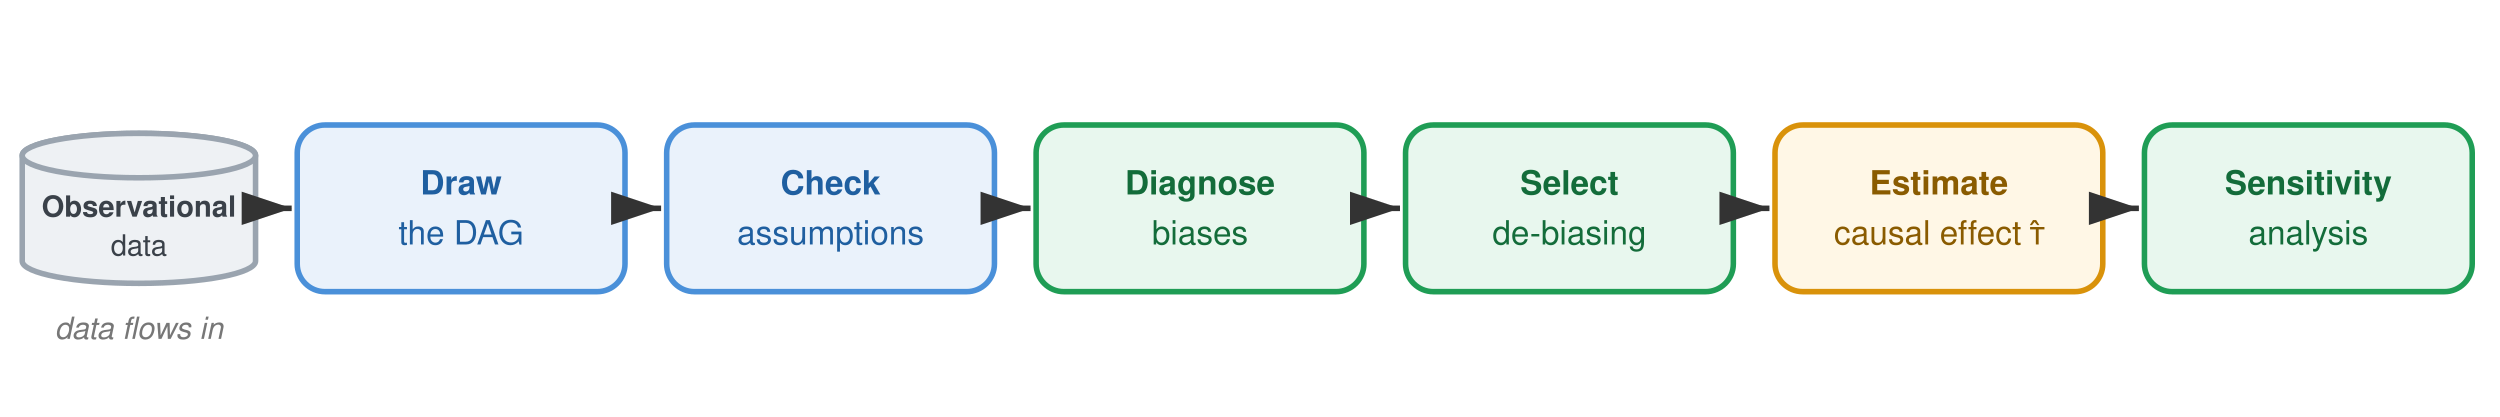
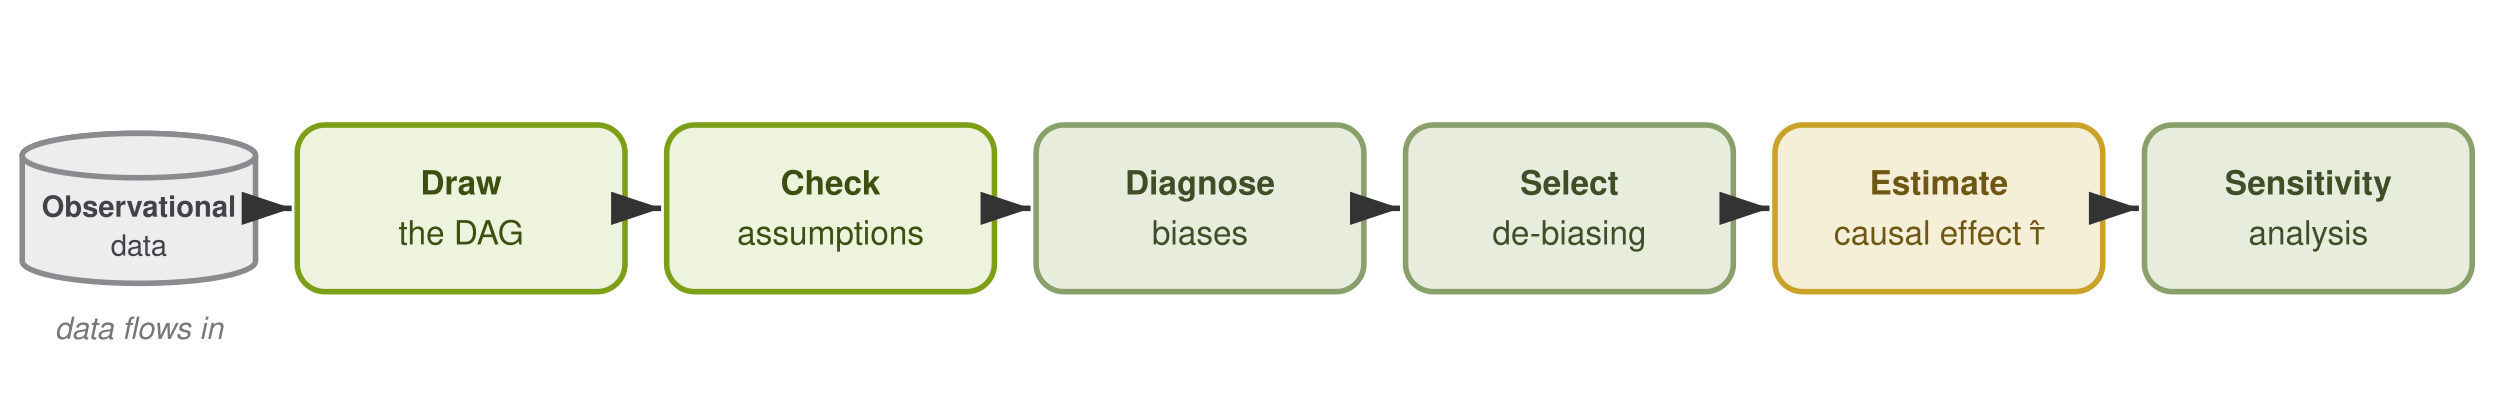
<svg xmlns="http://www.w3.org/2000/svg" width="900" height="150" viewBox="0 0 900 150" font-family="Helvetica, Arial, sans-serif">
  <style>
    .ink-l { stroke: #333; }
    .ink-t { fill: #333; }
    .muted { fill: #777; }
    .arrow { fill: #333; }
    @media (prefers-color-scheme: dark) {
      .ink-l { stroke: #c9d1d9; }
      .ink-t { fill: #e6edf3; }
      .muted { fill: #9aa4af; }
      .arrow { fill: #c9d1d9; }
    }
  </style>
  <defs>
    <marker id="arWf" markerWidth="10" markerHeight="10" refX="9" refY="3" orient="auto" markerUnits="strokeWidth">
      <path class="arrow" d="M0,0 L9,3 L0,6 Z" />
    </marker>
  </defs>
-   <path d="M8,56 L8,94 A42,8 0 0 0 92,94 L92,56 A42,8 0 0 0 8,56 Z" fill="#eef1f4" stroke="#9aa4af" stroke-width="2" />
-   <ellipse cx="50" cy="56" rx="42" ry="8" fill="#eef1f4" stroke="#9aa4af" stroke-width="2" />
-   <text x="50" y="78" text-anchor="middle" font-size="10.5" fill="#3a4149" font-weight="bold">Observational</text>
-   <text x="50" y="92" text-anchor="middle" font-size="10.5" fill="#3a4149">data</text>
+   <path d="M8,56 L8,94 A42,8 0 0 0 92,94 L92,56 A42,8 0 0 0 8,56 Z" fill="#eceded" stroke="#8a8b8e" stroke-width="2" />
+   <ellipse cx="50" cy="56" rx="42" ry="8" fill="#eceded" stroke="#8a8b8e" stroke-width="2" />
+   <text x="50" y="78" text-anchor="middle" font-size="10.5" fill="#42434a" font-weight="bold">Observational</text>
+   <text x="50" y="92" text-anchor="middle" font-size="10.5" fill="#42434a">data</text>
  <text class="muted" x="50" y="122" text-anchor="middle" font-size="11" font-style="italic">data flows in</text>
-   <rect x="107" y="45" width="118" height="60" rx="10" fill="#eaf2fb" stroke="#4a90d9" stroke-width="2" />
-   <text x="166" y="70" text-anchor="middle" font-size="12" fill="#1f5fa0" font-weight="bold">Draw</text>
-   <text x="166" y="88" text-anchor="middle" font-size="12" fill="#1f5fa0">the DAG</text>
-   <rect x="240" y="45" width="118" height="60" rx="10" fill="#eaf2fb" stroke="#4a90d9" stroke-width="2" />
-   <text x="299" y="70" text-anchor="middle" font-size="12" fill="#1f5fa0" font-weight="bold">Check</text>
-   <text x="299" y="88" text-anchor="middle" font-size="12" fill="#1f5fa0">assumptions</text>
-   <rect x="373" y="45" width="118" height="60" rx="10" fill="#e8f7ee" stroke="#1f9d55" stroke-width="2" />
-   <text x="432" y="70" text-anchor="middle" font-size="12" fill="#136c3a" font-weight="bold">Diagnose</text>
-   <text x="432" y="88" text-anchor="middle" font-size="12" fill="#136c3a">biases</text>
-   <rect x="506" y="45" width="118" height="60" rx="10" fill="#e8f7ee" stroke="#1f9d55" stroke-width="2" />
-   <text x="565" y="70" text-anchor="middle" font-size="12" fill="#136c3a" font-weight="bold">Select</text>
-   <text x="565" y="88" text-anchor="middle" font-size="12" fill="#136c3a">de-biasing</text>
-   <rect x="639" y="45" width="118" height="60" rx="10" fill="#fff7e6" stroke="#d9920a" stroke-width="2" />
-   <text x="698" y="70" text-anchor="middle" font-size="12" fill="#8a5b00" font-weight="bold">Estimate</text>
-   <text x="698" y="88" text-anchor="middle" font-size="12" fill="#8a5b00">causal effect τ̂</text>
-   <rect x="772" y="45" width="118" height="60" rx="10" fill="#e8f7ee" stroke="#1f9d55" stroke-width="2" />
-   <text x="831" y="70" text-anchor="middle" font-size="12" fill="#136c3a" font-weight="bold">Sensitivity</text>
-   <text x="831" y="88" text-anchor="middle" font-size="12" fill="#136c3a">analysis</text>
+   <rect x="107" y="45" width="118" height="60" rx="10" fill="#eef3dd" stroke="#7d9f17" stroke-width="2" />
+   <text x="166" y="70" text-anchor="middle" font-size="12" fill="#3d4f10" font-weight="bold">Draw</text>
+   <text x="166" y="88" text-anchor="middle" font-size="12" fill="#3d4f10">the DAG</text>
+   <rect x="240" y="45" width="118" height="60" rx="10" fill="#eef3dd" stroke="#7d9f17" stroke-width="2" />
+   <text x="299" y="70" text-anchor="middle" font-size="12" fill="#3d4f10" font-weight="bold">Check</text>
+   <text x="299" y="88" text-anchor="middle" font-size="12" fill="#3d4f10">assumptions</text>
+   <rect x="373" y="45" width="118" height="60" rx="10" fill="#e7ecdd" stroke="#8aa06a" stroke-width="2" />
+   <text x="432" y="70" text-anchor="middle" font-size="12" fill="#3f4e26" font-weight="bold">Diagnose</text>
+   <text x="432" y="88" text-anchor="middle" font-size="12" fill="#3f4e26">biases</text>
+   <rect x="506" y="45" width="118" height="60" rx="10" fill="#e7ecdd" stroke="#8aa06a" stroke-width="2" />
+   <text x="565" y="70" text-anchor="middle" font-size="12" fill="#3f4e26" font-weight="bold">Select</text>
+   <text x="565" y="88" text-anchor="middle" font-size="12" fill="#3f4e26">de-biasing</text>
+   <rect x="639" y="45" width="118" height="60" rx="10" fill="#f6efd8" stroke="#c9a227" stroke-width="2" />
+   <text x="698" y="70" text-anchor="middle" font-size="12" fill="#6e5713" font-weight="bold">Estimate</text>
+   <text x="698" y="88" text-anchor="middle" font-size="12" fill="#6e5713">causal effect τ̂</text>
+   <rect x="772" y="45" width="118" height="60" rx="10" fill="#e7ecdd" stroke="#8aa06a" stroke-width="2" />
+   <text x="831" y="70" text-anchor="middle" font-size="12" fill="#3f4e26" font-weight="bold">Sensitivity</text>
+   <text x="831" y="88" text-anchor="middle" font-size="12" fill="#3f4e26">analysis</text>
  <line class="ink-l" x1="94" y1="75" x2="105" y2="75" stroke-width="2" marker-end="url(#arWf)" />
  <line class="ink-l" x1="227" y1="75" x2="238" y2="75" stroke-width="2" marker-end="url(#arWf)" />
  <line class="ink-l" x1="360" y1="75" x2="371" y2="75" stroke-width="2" marker-end="url(#arWf)" />
  <line class="ink-l" x1="493" y1="75" x2="504" y2="75" stroke-width="2" marker-end="url(#arWf)" />
  <line class="ink-l" x1="626" y1="75" x2="637" y2="75" stroke-width="2" marker-end="url(#arWf)" />
  <line class="ink-l" x1="759" y1="75" x2="770" y2="75" stroke-width="2" marker-end="url(#arWf)" />
</svg>
